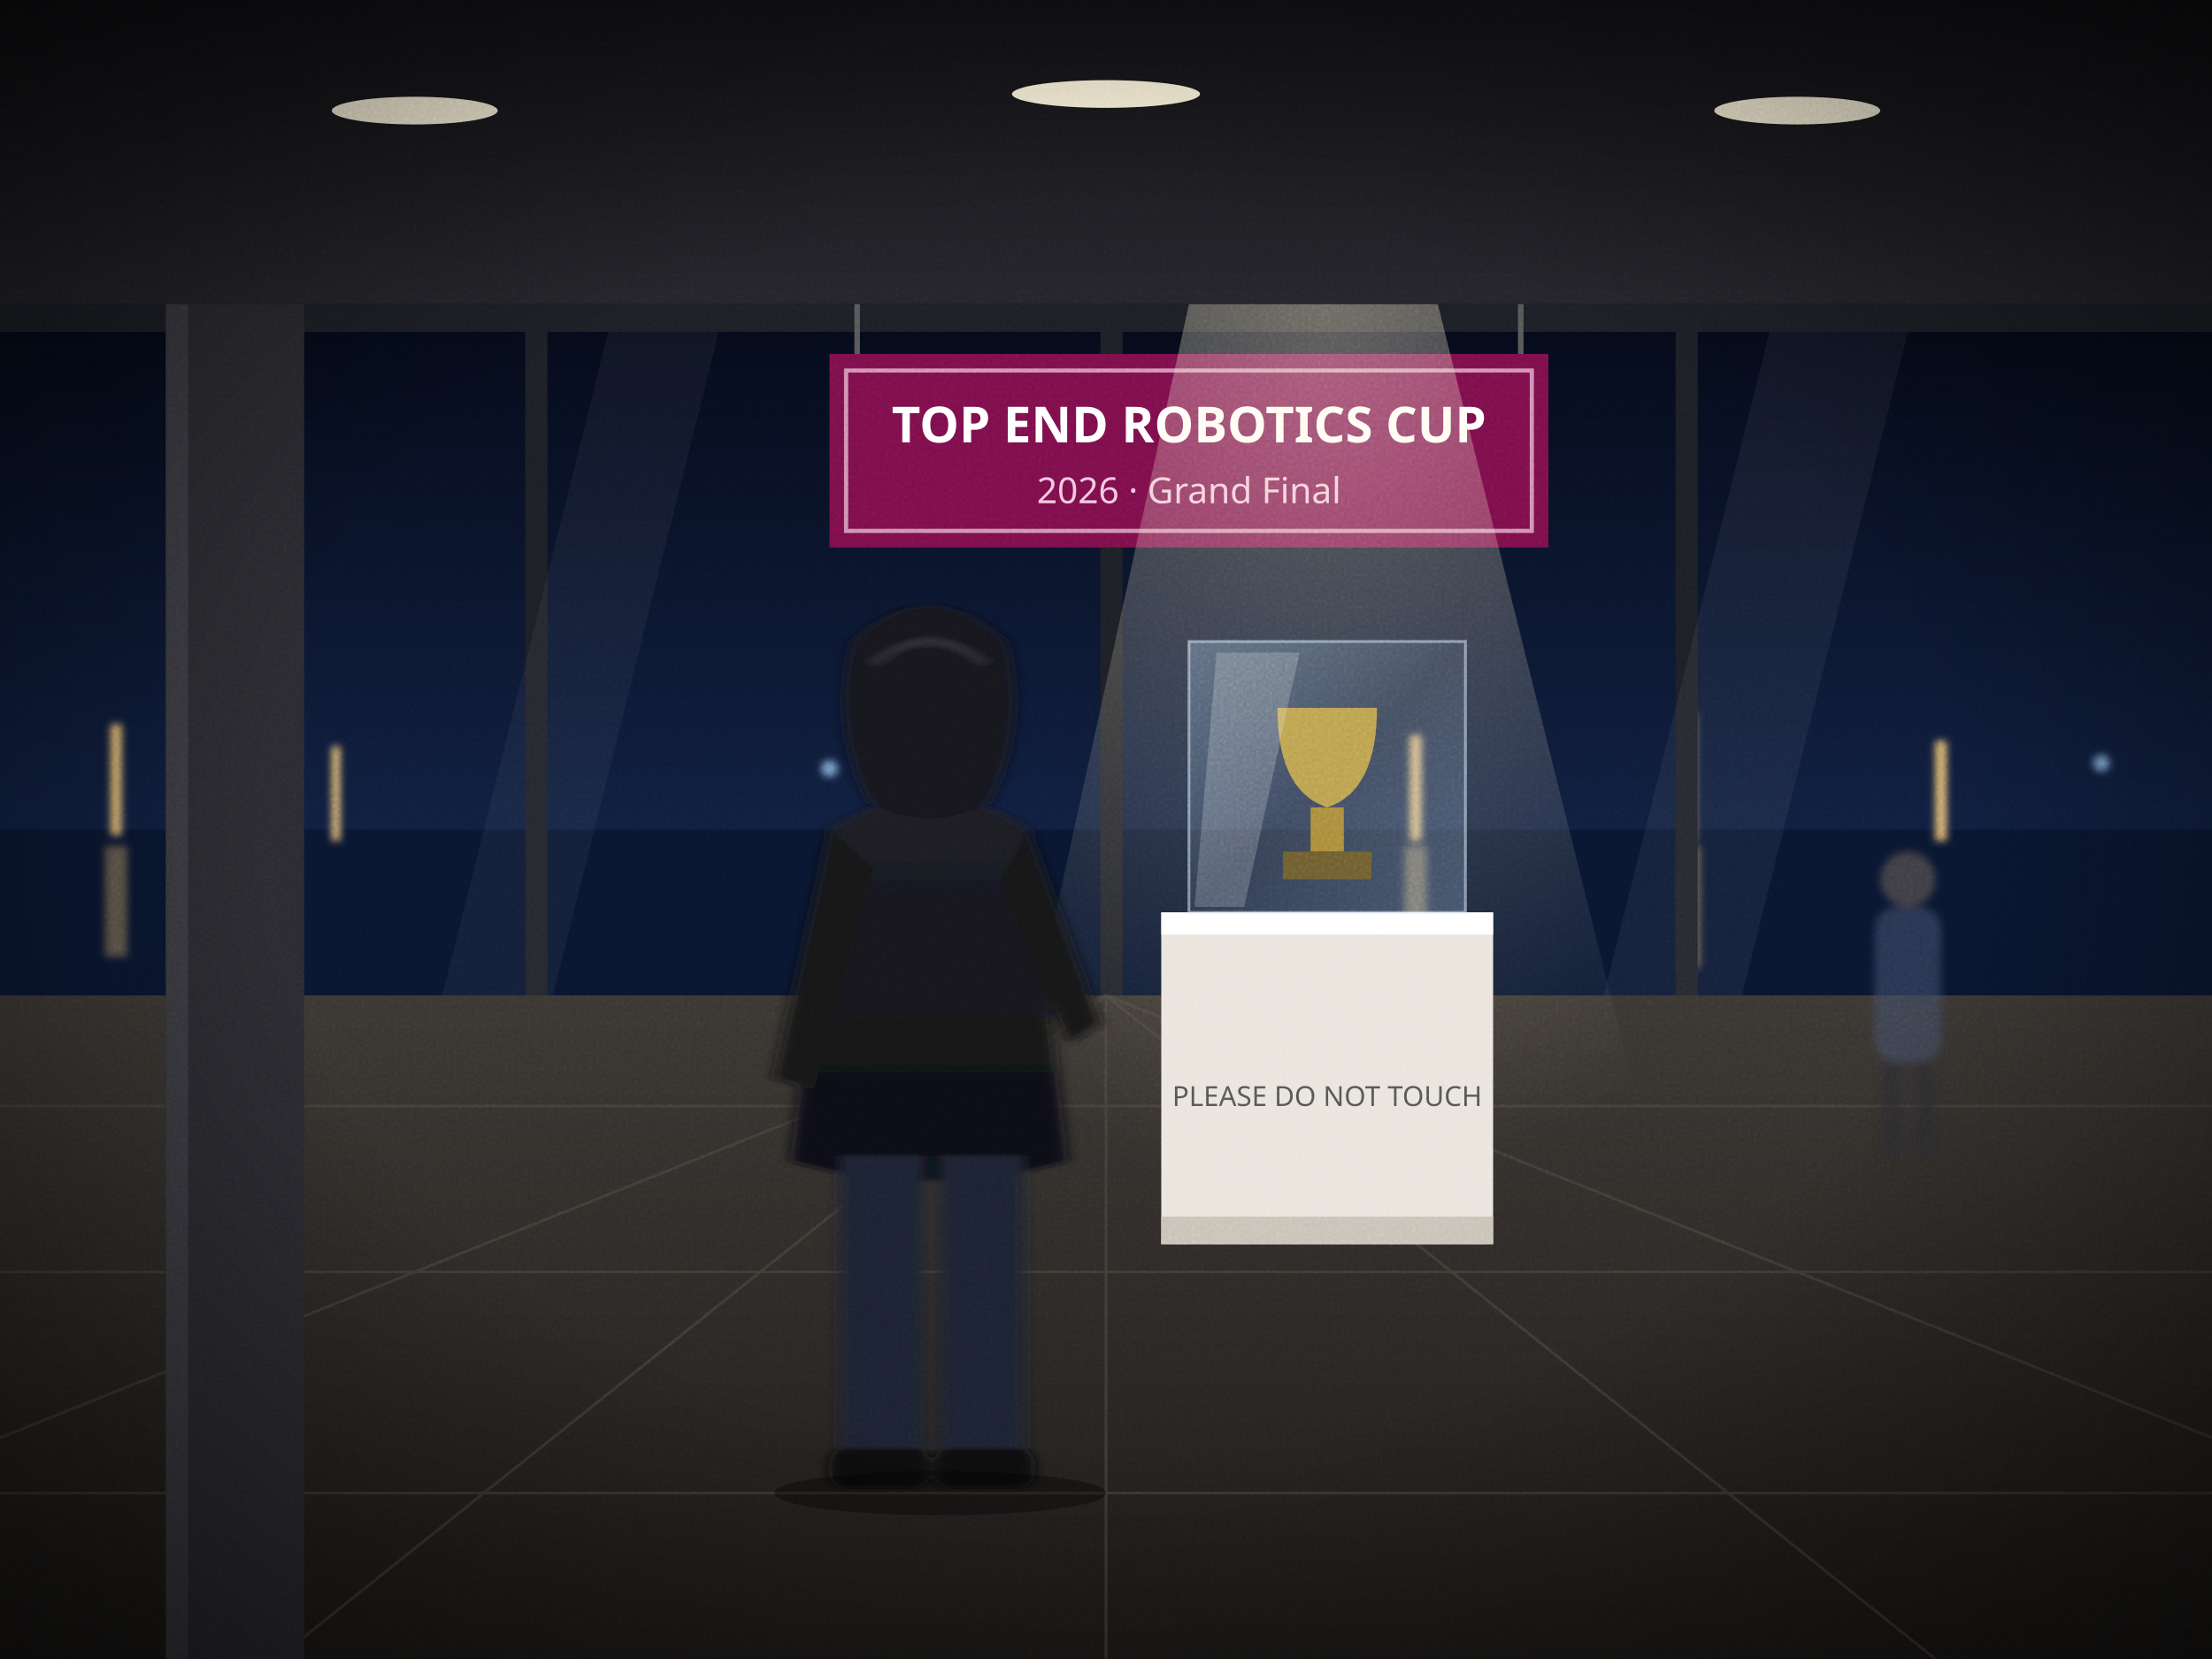
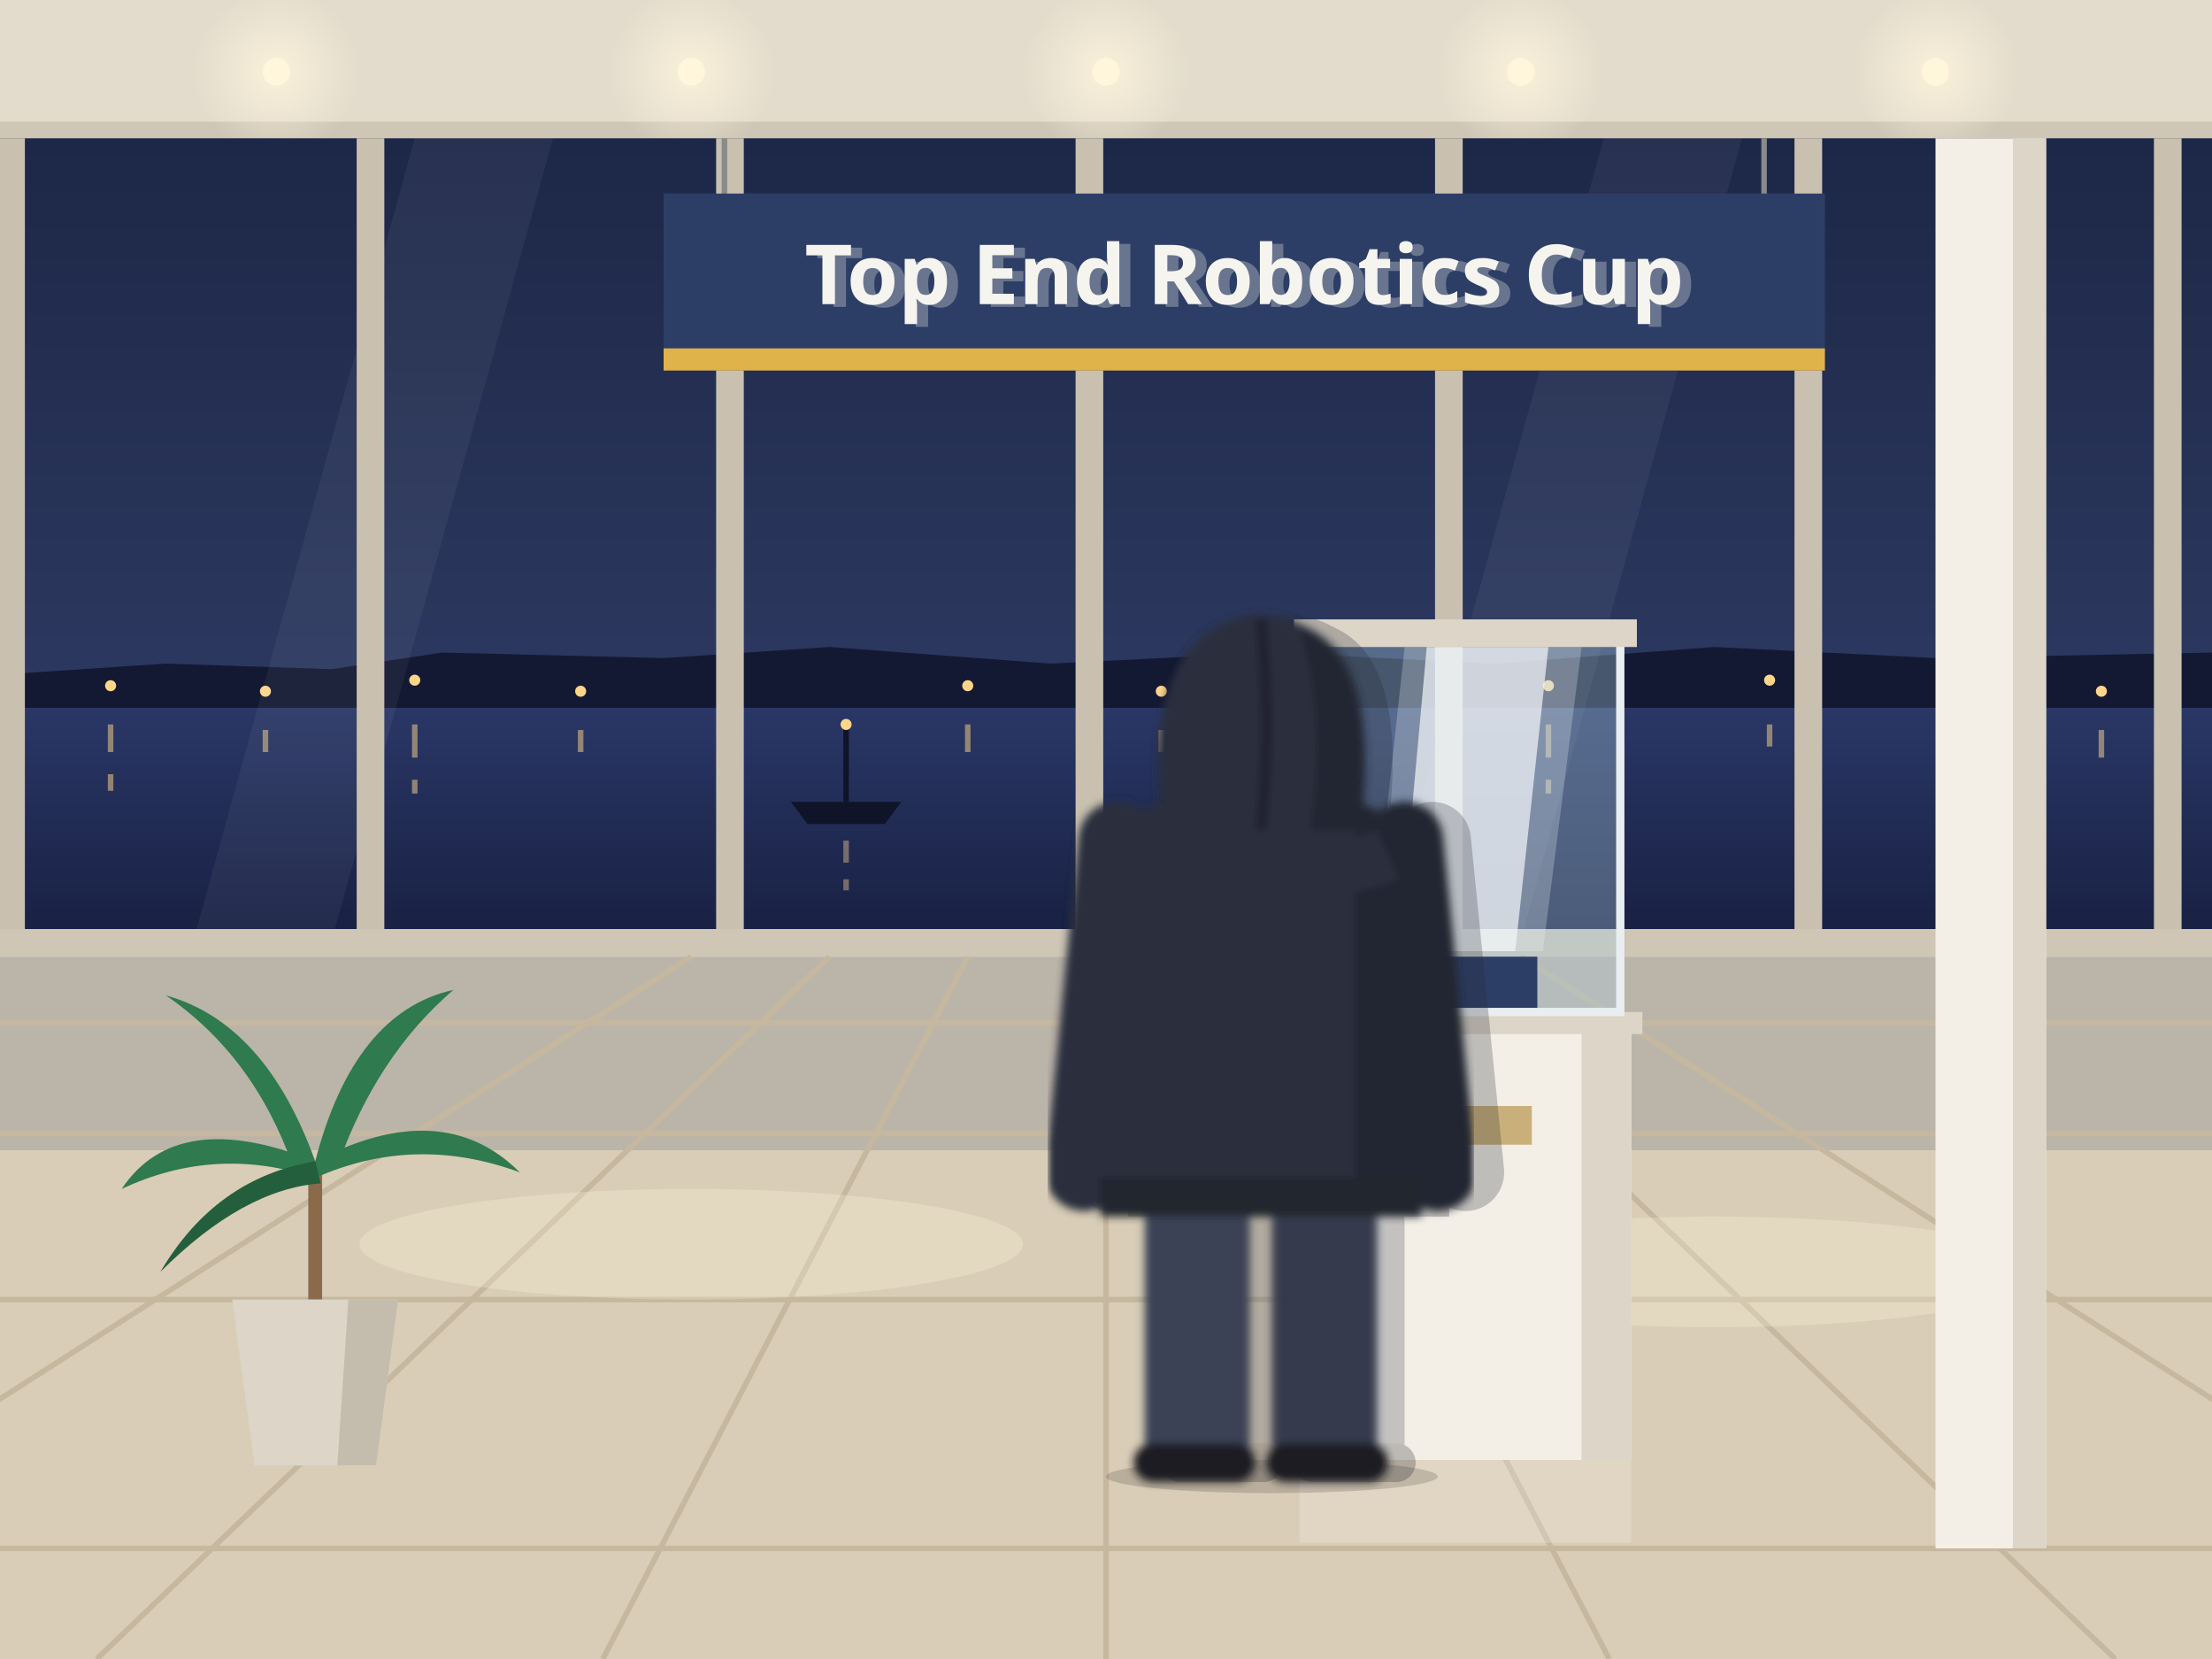
- <svg xmlns="http://www.w3.org/2000/svg" viewBox="0 0 800 600" role="img" aria-label="Convention centre foyer at night">
+ <svg xmlns="http://www.w3.org/2000/svg" viewBox="0 0 800 600" role="img" aria-label="A blurry photo of a convention centre foyer at night: a person in a dark hooded jumper, back to the camera, beside a glass display case">
  <defs>
    <linearGradient id="night" x1="0" y1="0" x2="0" y2="1">
-       <stop offset="0" stop-color="#050a18" />
-       <stop offset="1" stop-color="#14254a" />
+       <stop offset="0" stop-color="#1d2747" />
+       <stop offset="1" stop-color="#33406b" />
    </linearGradient>
-     <linearGradient id="floor" x1="0" y1="0" x2="0" y2="1">
-       <stop offset="0" stop-color="#3a3632" />
-       <stop offset="1" stop-color="#1c1a18" />
+     <linearGradient id="harbour" x1="0" y1="0" x2="0" y2="1">
+       <stop offset="0" stop-color="#2a3766" />
+       <stop offset="1" stop-color="#182042" />
    </linearGradient>
-     <linearGradient id="ceiling" x1="0" y1="0" x2="0" y2="1">
-       <stop offset="0" stop-color="#121216" />
-       <stop offset="1" stop-color="#26262c" />
-     </linearGradient>
-     <linearGradient id="caseGlass" x1="0" y1="0" x2="1" y2="1">
-       <stop offset="0" stop-color="#bfe3ff" stop-opacity="0.28" />
-       <stop offset="0.5" stop-color="#bfe3ff" stop-opacity="0.08" />
-       <stop offset="1" stop-color="#bfe3ff" stop-opacity="0.22" />
-     </linearGradient>
-     <linearGradient id="hoodie" x1="0" y1="0" x2="0" y2="1">
-       <stop offset="0" stop-color="#1c1d24" />
-       <stop offset="1" stop-color="#0d0d12" />
-     </linearGradient>
-     <radialGradient id="spot" cx="0.5" cy="0" r="1">
-       <stop offset="0" stop-color="#fff4d6" stop-opacity="0.35" />
-       <stop offset="1" stop-color="#fff4d6" stop-opacity="0" />
+     <radialGradient id="glow" cx="0.5" cy="0.5" r="0.5">
+       <stop offset="0" stop-color="#fff6dc" />
+       <stop offset="1" stop-color="#fff6dc" stop-opacity="0" />
    </radialGradient>
-     <radialGradient id="vignette" cx="0.5" cy="0.5" r="0.75">
-       <stop offset="0.5" stop-color="#000" stop-opacity="0" />
-       <stop offset="1" stop-color="#000" stop-opacity="0.7" />
-     </radialGradient>
-     <filter id="blurMove">
-       <feGaussianBlur stdDeviation="2.4 0.8" />
+     <filter id="soft" x="-10%" y="-10%" width="120%" height="120%">
+       <feGaussianBlur stdDeviation="1.6" />
    </filter>
-     <filter id="soft">
-       <feGaussianBlur stdDeviation="1.4" />
-     </filter>
-     <filter id="grain" x="0" y="0" width="100%" height="100%">
-       <feTurbulence type="fractalNoise" baseFrequency="0.85" numOctaves="2" seed="3" />
-       <feColorMatrix type="saturate" values="0" />
-     </filter>
+     <g id="person">
+       <rect x="414" y="434" width="38" height="96" rx="8" fill="#3a4256" />
+       <rect x="460" y="434" width="38" height="96" rx="8" fill="#343b4e" />
+       <rect x="410" y="522" width="44" height="14" rx="7" fill="#1b1d24" />
+       <rect x="458" y="522" width="44" height="14" rx="7" fill="#1b1d24" />
+       <path d="M404 304L392 424" stroke="#2a2e3c" stroke-width="28" stroke-linecap="round" />
+       <path d="M508 304L520 424" stroke="#242733" stroke-width="28" stroke-linecap="round" />
+       <path d="M398 440V326Q398 290 434 288H478Q514 290 514 326V440z" fill="#2a2e3c" />
+       <path d="M490 290Q514 296 514 326V440H490z" fill="#242733" />
+       <rect x="398" y="426" width="116" height="14" fill="#22252f" />
+       <path d="M420 300Q412 226 456 222Q500 226 492 300z" fill="#2a2e3c" />
+       <path d="M470 226Q500 236 492 300H474Q480 260 470 226z" fill="#242733" />
+       <path d="M456 224Q460 262 456 300" stroke="#1c1f2a" stroke-width="3" fill="none" />
+       <path d="M414 300Q456 316 498 300L506 318Q456 336 406 318z" fill="#2a2e3c" />
+     </g>
  </defs>
-   <rect width="800" height="120" fill="url(#ceiling)" />
+   <rect width="800" height="50" fill="#e3dccd" />
+   <rect y="44" width="800" height="6" fill="#cfc6b6" />
+   <g fill="url(#glow)" opacity="0.8">
+     <circle cx="100" cy="26" r="30" />
+     <circle cx="250" cy="26" r="30" />
+     <circle cx="400" cy="26" r="30" />
+     <circle cx="550" cy="26" r="30" />
+     <circle cx="700" cy="26" r="30" />
+   </g>
  <g fill="#fff6dc">
-     <ellipse cx="150" cy="40" rx="30" ry="5" />
-     <ellipse cx="400" cy="34" rx="34" ry="5" />
-     <ellipse cx="650" cy="40" rx="30" ry="5" />
+     <circle cx="100" cy="26" r="5" />
+     <circle cx="250" cy="26" r="5" />
+     <circle cx="400" cy="26" r="5" />
+     <circle cx="550" cy="26" r="5" />
+     <circle cx="700" cy="26" r="5" />
  </g>
-   <rect x="0" y="110" width="800" height="250" fill="url(#night)" />
-   <rect x="0" y="300" width="800" height="60" fill="#0a1630" />
-   <g filter="url(#soft)">
-     <g fill="#ffcf7a" opacity="0.85">
-       <rect x="40" y="262" width="4" height="40" />
-       <rect x="120" y="270" width="3" height="34" />
-       <rect x="510" y="266" width="4" height="38" />
-       <rect x="610" y="258" width="3" height="46" />
-       <rect x="700" y="268" width="4" height="36" />
+   <g id="harbour-view">
+     <rect y="50" width="800" height="290" fill="url(#night)" />
+     <path d="M0 244L60 240L120 242L160 236L240 238L300 234L380 240L460 236L540 240L620 234L700 238L800 236V258H0z" fill="#131932" />
+     <g fill="#ffd58a">
+       <circle cx="40" cy="248" r="2" />
+       <circle cx="96" cy="250" r="2" />
+       <circle cx="150" cy="246" r="2" />
+       <circle cx="210" cy="250" r="2" />
+       <circle cx="350" cy="248" r="2" />
+       <circle cx="420" cy="250" r="2" />
+       <circle cx="560" cy="248" r="2" />
+       <circle cx="640" cy="246" r="2" />
+       <circle cx="760" cy="250" r="2" />
    </g>
-     <g fill="#ffcf7a" opacity="0.35">
-       <rect x="38" y="306" width="8" height="40" />
-       <rect x="508" y="306" width="8" height="40" />
-       <rect x="608" y="306" width="7" height="44" />
+     <rect y="256" width="800" height="84" fill="url(#harbour)" />
+     <g stroke="#ffd58a" stroke-width="2" opacity="0.5">
+       <path d="M40 262v10M40 280v6M96 264v8M150 262v12M150 282v5M210 264v8M350 262v10M420 264v8M560 262v12M560 282v5M640 262v8M760 264v10" />
    </g>
-     <g fill="#9fd0ff" opacity="0.7">
-       <circle cx="300" cy="278" r="3" />
-       <circle cx="330" cy="282" r="2.5" />
-       <circle cx="760" cy="276" r="3" />
+     <g id="boat" fill="#0f1428">
+       <path d="M286 290h40l-6 8h-28z" />
+       <path d="M306 290V262" stroke="#0f1428" stroke-width="2" />
    </g>
+     <circle cx="306" cy="262" r="2" fill="#ffd58a" />
+     <path d="M306 304v8M306 318v4" stroke="#ffd58a" stroke-width="2" opacity="0.4" />
+     <g fill="#fff" opacity="0.05">
+       <path d="M150 50H200L120 340H70z" />
+       <path d="M580 50H630L550 340H500z" />
+     </g>
+     <path d="M4 50V340M134 50V340M264 50V340M394 50V340M524 50V340M654 50V340M784 50V340" stroke="#c9c0af" stroke-width="10" />
+     <rect y="336" width="800" height="10" fill="#cfc6b6" />
  </g>
-   <g fill="#1d1f26">
-     <rect x="0" y="110" width="800" height="10" />
-     <rect x="190" y="110" width="8" height="250" />
-     <rect x="398" y="110" width="8" height="250" />
-     <rect x="606" y="110" width="8" height="250" />
+   <rect y="346" width="800" height="254" fill="#d9cdb7" />
+   <rect y="346" width="800" height="70" fill="#33406b" opacity="0.18" />
+   <g stroke="#c6b89f" stroke-width="2">
+     <path d="M250 346L-147 600M300 346L35 600M350 346L218 600M400 346V600M450 346L582 600M500 346L765 600M550 346L947 600" />
+     <path d="M0 370H800M0 410H800M0 470H800M0 560H800" />
  </g>
-   <polygon points="220,120 260,120 200,360 160,360" fill="#ffffff" opacity="0.04" />
-   <polygon points="640,120 690,120 630,360 580,360" fill="#ffffff" opacity="0.05" />
-   <polygon points="0,360 800,360 800,600 0,600" fill="url(#floor)" />
-   <g stroke="#4a4540" stroke-width="1" opacity="0.6">
-     <line x1="400" y1="360" x2="-200" y2="600" />
-     <line x1="400" y1="360" x2="100" y2="600" />
-     <line x1="400" y1="360" x2="400" y2="600" />
-     <line x1="400" y1="360" x2="700" y2="600" />
-     <line x1="400" y1="360" x2="1000" y2="600" />
-     <line x1="0" y1="400" x2="800" y2="400" />
-     <line x1="0" y1="460" x2="800" y2="460" />
-     <line x1="0" y1="540" x2="800" y2="540" />
+   <g fill="#fff6dc" opacity="0.25">
+     <ellipse cx="250" cy="450" rx="120" ry="20" />
+     <ellipse cx="620" cy="460" rx="120" ry="20" />
  </g>
-   <g transform="translate(300 128)">
-     <rect width="260" height="70" fill="#7a0f4a" />
-     <rect x="6" y="6" width="248" height="58" fill="none" stroke="#f3c6dd" stroke-width="1.5" opacity="0.7" />
-     <text x="130" y="32" text-anchor="middle" font-family="sans-serif" font-weight="700" font-size="18" fill="#ffffff">TOP END ROBOTICS CUP</text>
-     <text x="130" y="54" text-anchor="middle" font-family="sans-serif" font-size="13" fill="#f3c6dd">2026 · Grand Final</text>
+   <rect x="700" y="50" width="40" height="510" fill="#f3efe7" />
+   <rect x="728" y="50" width="12" height="510" fill="#dcd5c8" />
+   <g id="planter">
+     <path d="M114 470V420" stroke="#8a6a4a" stroke-width="5" />
+     <g fill="#2f7a4f">
+       <path d="M114 420q-50 -20 -70 10q34 -16 70 -4z" />
+       <path d="M114 420q46 -24 74 4q-38 -14 -74 2z" />
+       <path d="M114 420q-18 -50 -54 -60q32 22 46 62z" />
+       <path d="M114 420q14 -54 50 -62q-28 24 -42 64z" />
+     </g>
+     <path d="M114 420q-36 6 -56 40q30 -30 58 -32z" fill="#245f3d" />
+     <path d="M84 470h60l-8 60h-44z" fill="#dcd5c8" />
+     <path d="M126 470h18l-8 60h-14z" fill="#c4bcad" />
  </g>
-   <line x1="310" y1="110" x2="310" y2="128" stroke="#555" stroke-width="2" />
-   <line x1="550" y1="110" x2="550" y2="128" stroke="#555" stroke-width="2" />
-   <polygon points="430,110 520,110 600,430 360,430" fill="url(#spot)" />
-   <rect x="420" y="330" width="120" height="120" fill="#e9e4dc" />
-   <rect x="420" y="330" width="120" height="8" fill="#ffffff" />
-   <rect x="420" y="440" width="120" height="10" fill="#c8c1b6" />
-   <rect x="430" y="232" width="100" height="98" fill="url(#caseGlass)" stroke="#d9efff" stroke-opacity="0.5" />
-   <g opacity="0.8">
-     <path d="M462 256 h36 q0 30 -18 36 q-18 -6 -18 -36z" fill="#d8b44a" />
-     <rect x="474" y="292" width="12" height="16" fill="#c49b33" />
-     <rect x="464" y="308" width="32" height="10" fill="#7a6326" />
+   <g id="banner" font-family="sans-serif" font-size="30" font-weight="700" text-anchor="middle">
+     <path d="M262 50V72M638 50V72" stroke="#8a8a8a" stroke-width="2" />
+     <rect x="240" y="70" width="420" height="64" fill="#2d3e66" />
+     <rect x="240" y="126" width="420" height="8" fill="#e0b24a" />
+     <text x="454" y="111" fill="#f6f4ef" opacity="0.3">Top End Robotics Cup</text>
+     <text x="450" y="110" fill="#f6f4ef">Top End Robotics Cup</text>
  </g>
-   <polygon points="440,236 470,236 450,328 432,328" fill="#ffffff" opacity="0.18" />
-   <text x="480" y="400" text-anchor="middle" font-family="sans-serif" font-size="10" fill="#555">PLEASE DO NOT TOUCH</text>
-   <g filter="url(#blurMove)">
-     <path d="M300 300 q36 -24 72 0 l14 120 q-50 14 -100 0z" fill="url(#hoodie)" />
-     <path d="M308 232 q28 -26 56 0 q8 30 -6 58 q-22 12 -44 0 q-14 -28 -6 -58z" fill="#16171d" />
-     <path d="M316 240 q20 -16 40 0" fill="none" stroke="#2a2b33" stroke-width="3" />
-     <path d="M300 300 l-20 90 l14 4 l22 -80z" fill="#121318" />
-     <path d="M372 300 l26 70 l-12 8 l-24 -60z" fill="#121318" />
-     <rect x="304" y="418" width="30" height="110" fill="#1e2230" />
-     <rect x="340" y="418" width="30" height="110" fill="#1e2230" />
-     <rect x="300" y="524" width="36" height="14" rx="5" fill="#0c0c0f" />
-     <rect x="338" y="524" width="36" height="14" rx="5" fill="#0c0c0f" />
+   <g id="display-case">
+     <rect x="470" y="528" width="120" height="30" fill="#f3efe7" opacity="0.25" />
+     <rect x="470" y="372" width="120" height="156" fill="#f3efe7" />
+     <rect x="572" y="372" width="18" height="156" fill="#dcd5c8" />
+     <rect x="466" y="366" width="128" height="8" fill="#dcd5c8" />
+     <rect x="506" y="400" width="48" height="14" fill="#c9b07a" />
+     <rect x="474" y="232" width="112" height="134" fill="#a8cbdc" opacity="0.35" />
+     <rect x="512" y="346" width="44" height="20" fill="#2d3e66" />
+     <path d="M508 234H572L558 344H496z" fill="#f4f7fa" opacity="0.25" />
+     <path d="M516 234H560L548 344H506z" fill="#f4f7fa" opacity="0.7" />
+     <rect x="474" y="232" width="112" height="134" fill="none" stroke="#e9eef0" stroke-width="3" />
+     <rect x="468" y="224" width="124" height="10" fill="#dcd5c8" />
  </g>
-   <ellipse cx="340" cy="540" rx="60" ry="8" fill="#000" opacity="0.35" />
-   <g filter="url(#soft)" opacity="0.55">
-     <circle cx="690" cy="318" r="10" fill="#6b5d52" />
-     <rect x="678" y="328" width="24" height="56" rx="8" fill="#43506a" />
-     <rect x="680" y="384" width="8" height="34" fill="#2b2b33" />
-     <rect x="692" y="384" width="8" height="34" fill="#2b2b33" />
-   </g>
-   <rect x="60" y="110" width="50" height="490" fill="#2b2a30" />
-   <rect x="60" y="110" width="8" height="490" fill="#3a3940" />
-   <rect width="800" height="600" fill="url(#vignette)" />
-   <rect width="800" height="600" filter="url(#grain)" opacity="0.32" style="mix-blend-mode:overlay" />
+   <ellipse cx="460" cy="534" rx="60" ry="6" fill="#000" opacity="0.15" />
+   <use href="#person" x="10" opacity="0.25" />
+   <use href="#person" filter="url(#soft)" />
</svg>
